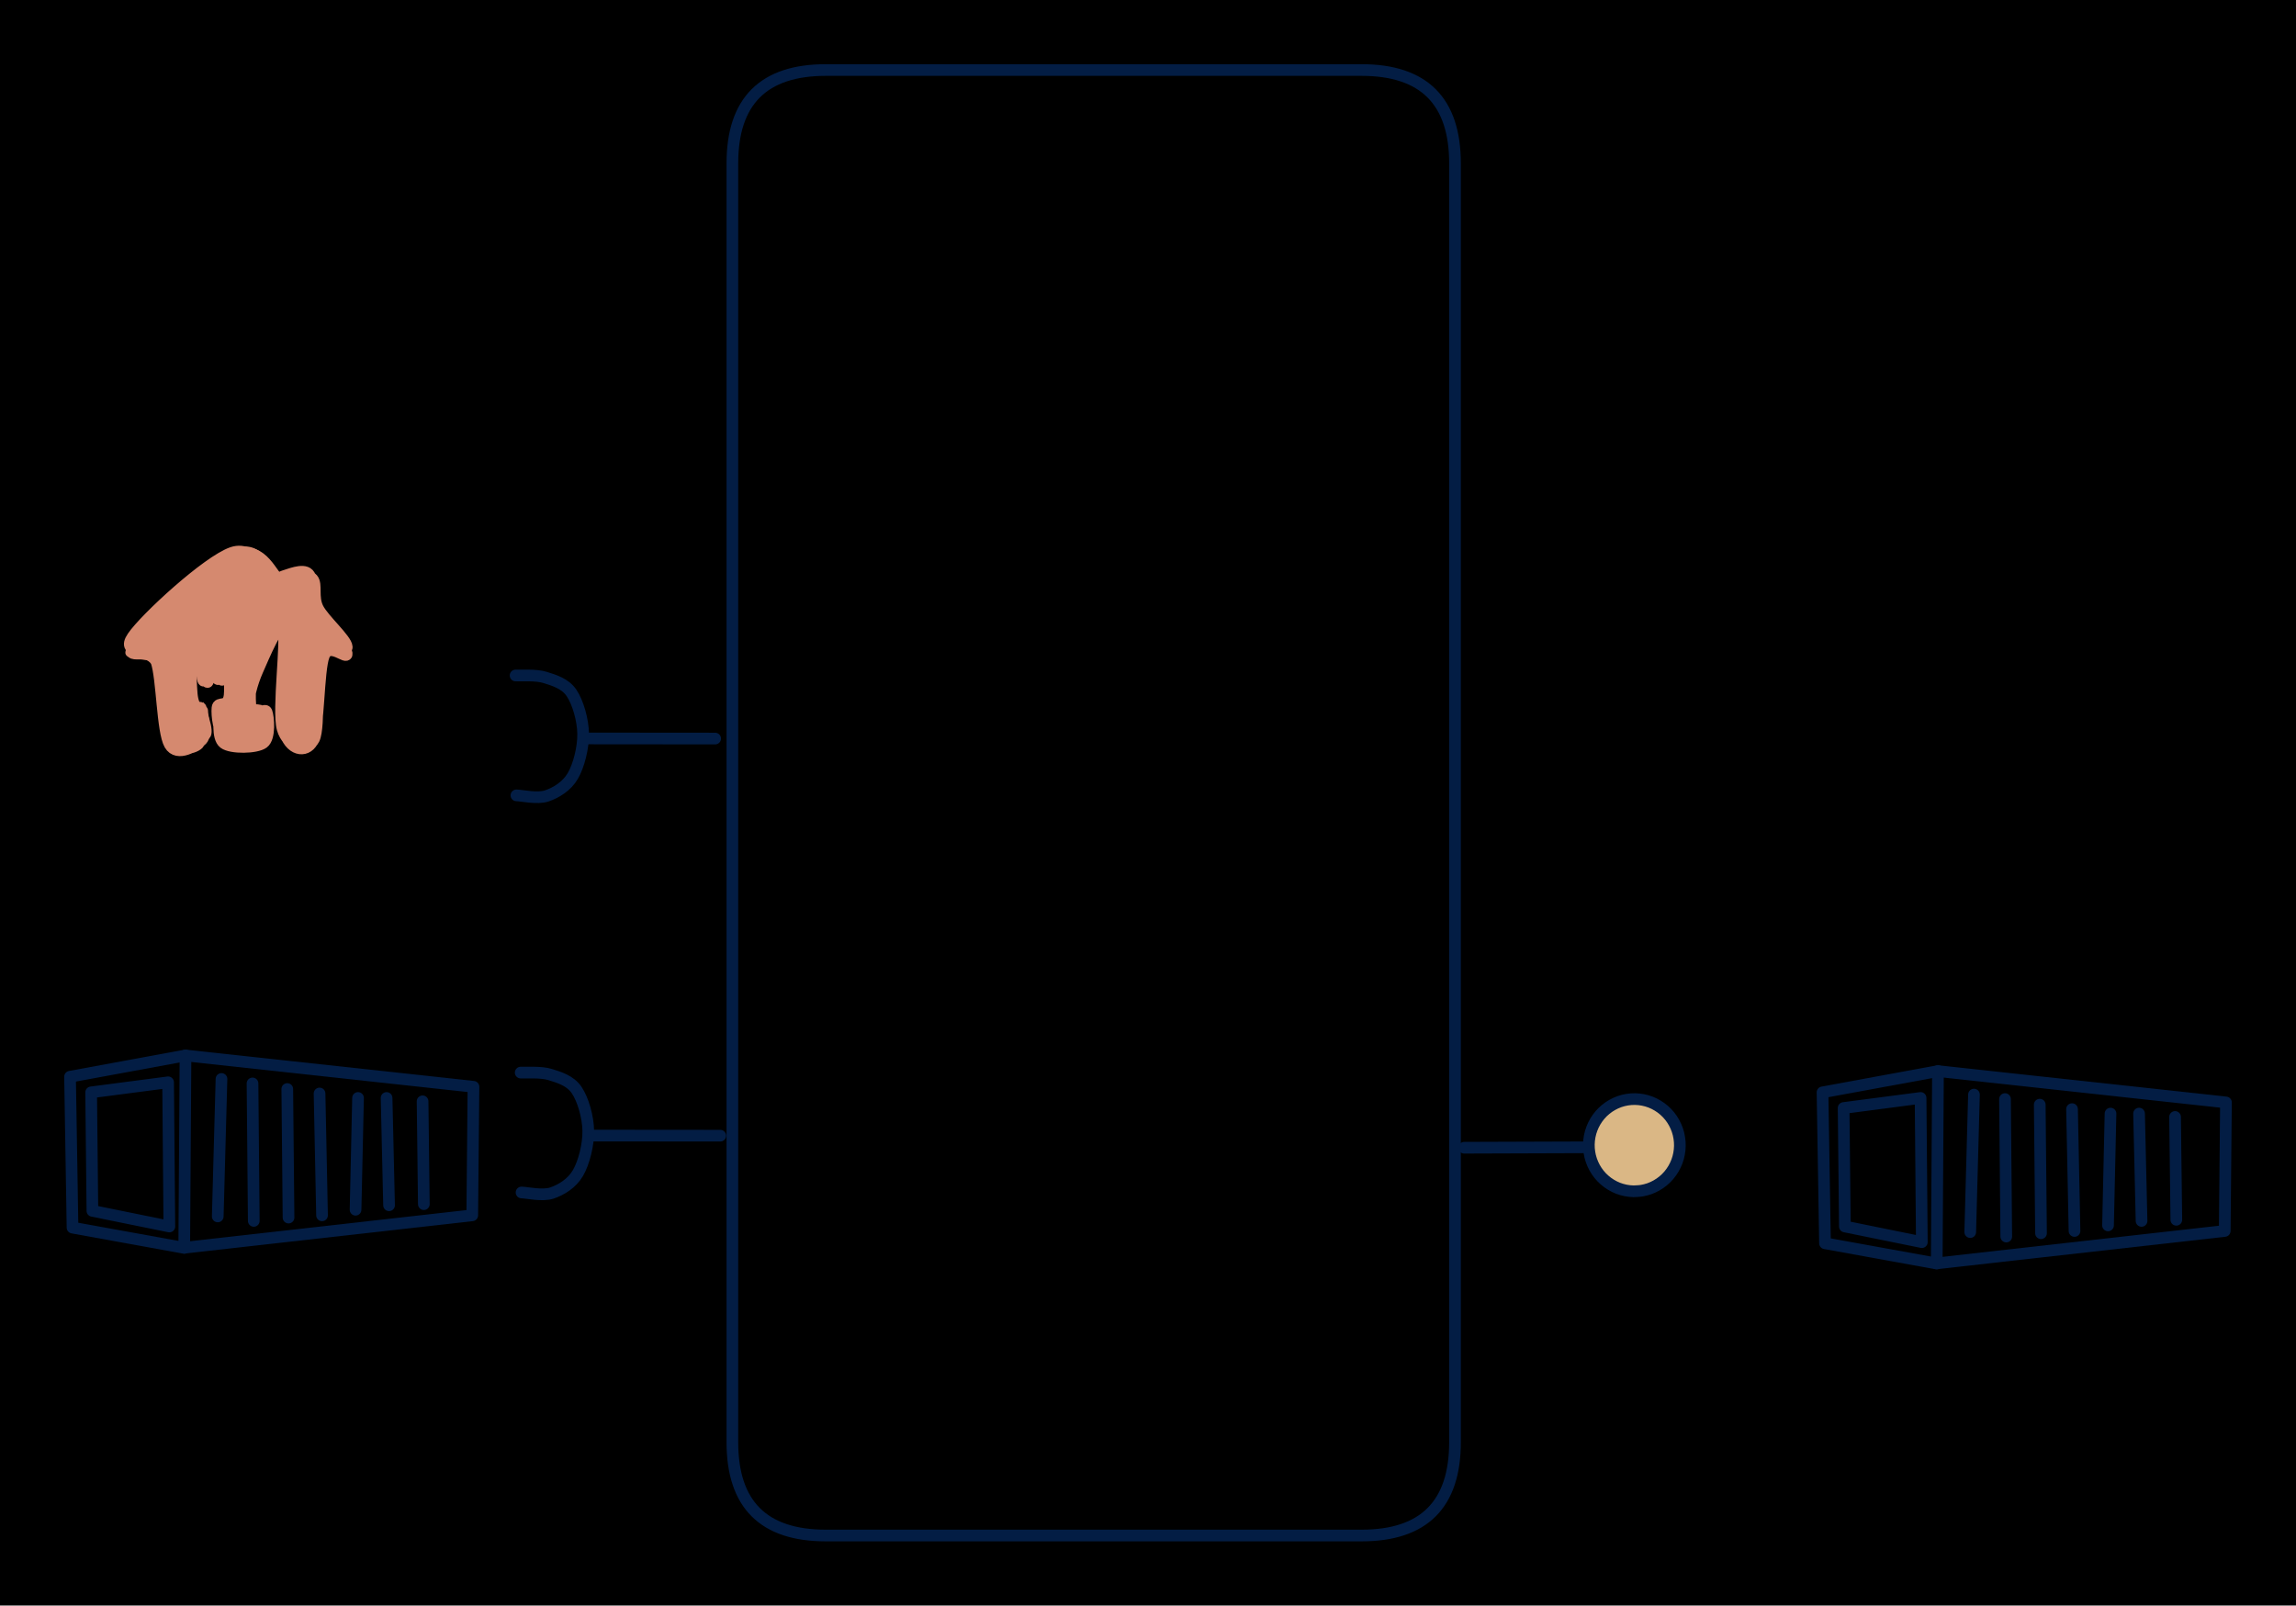
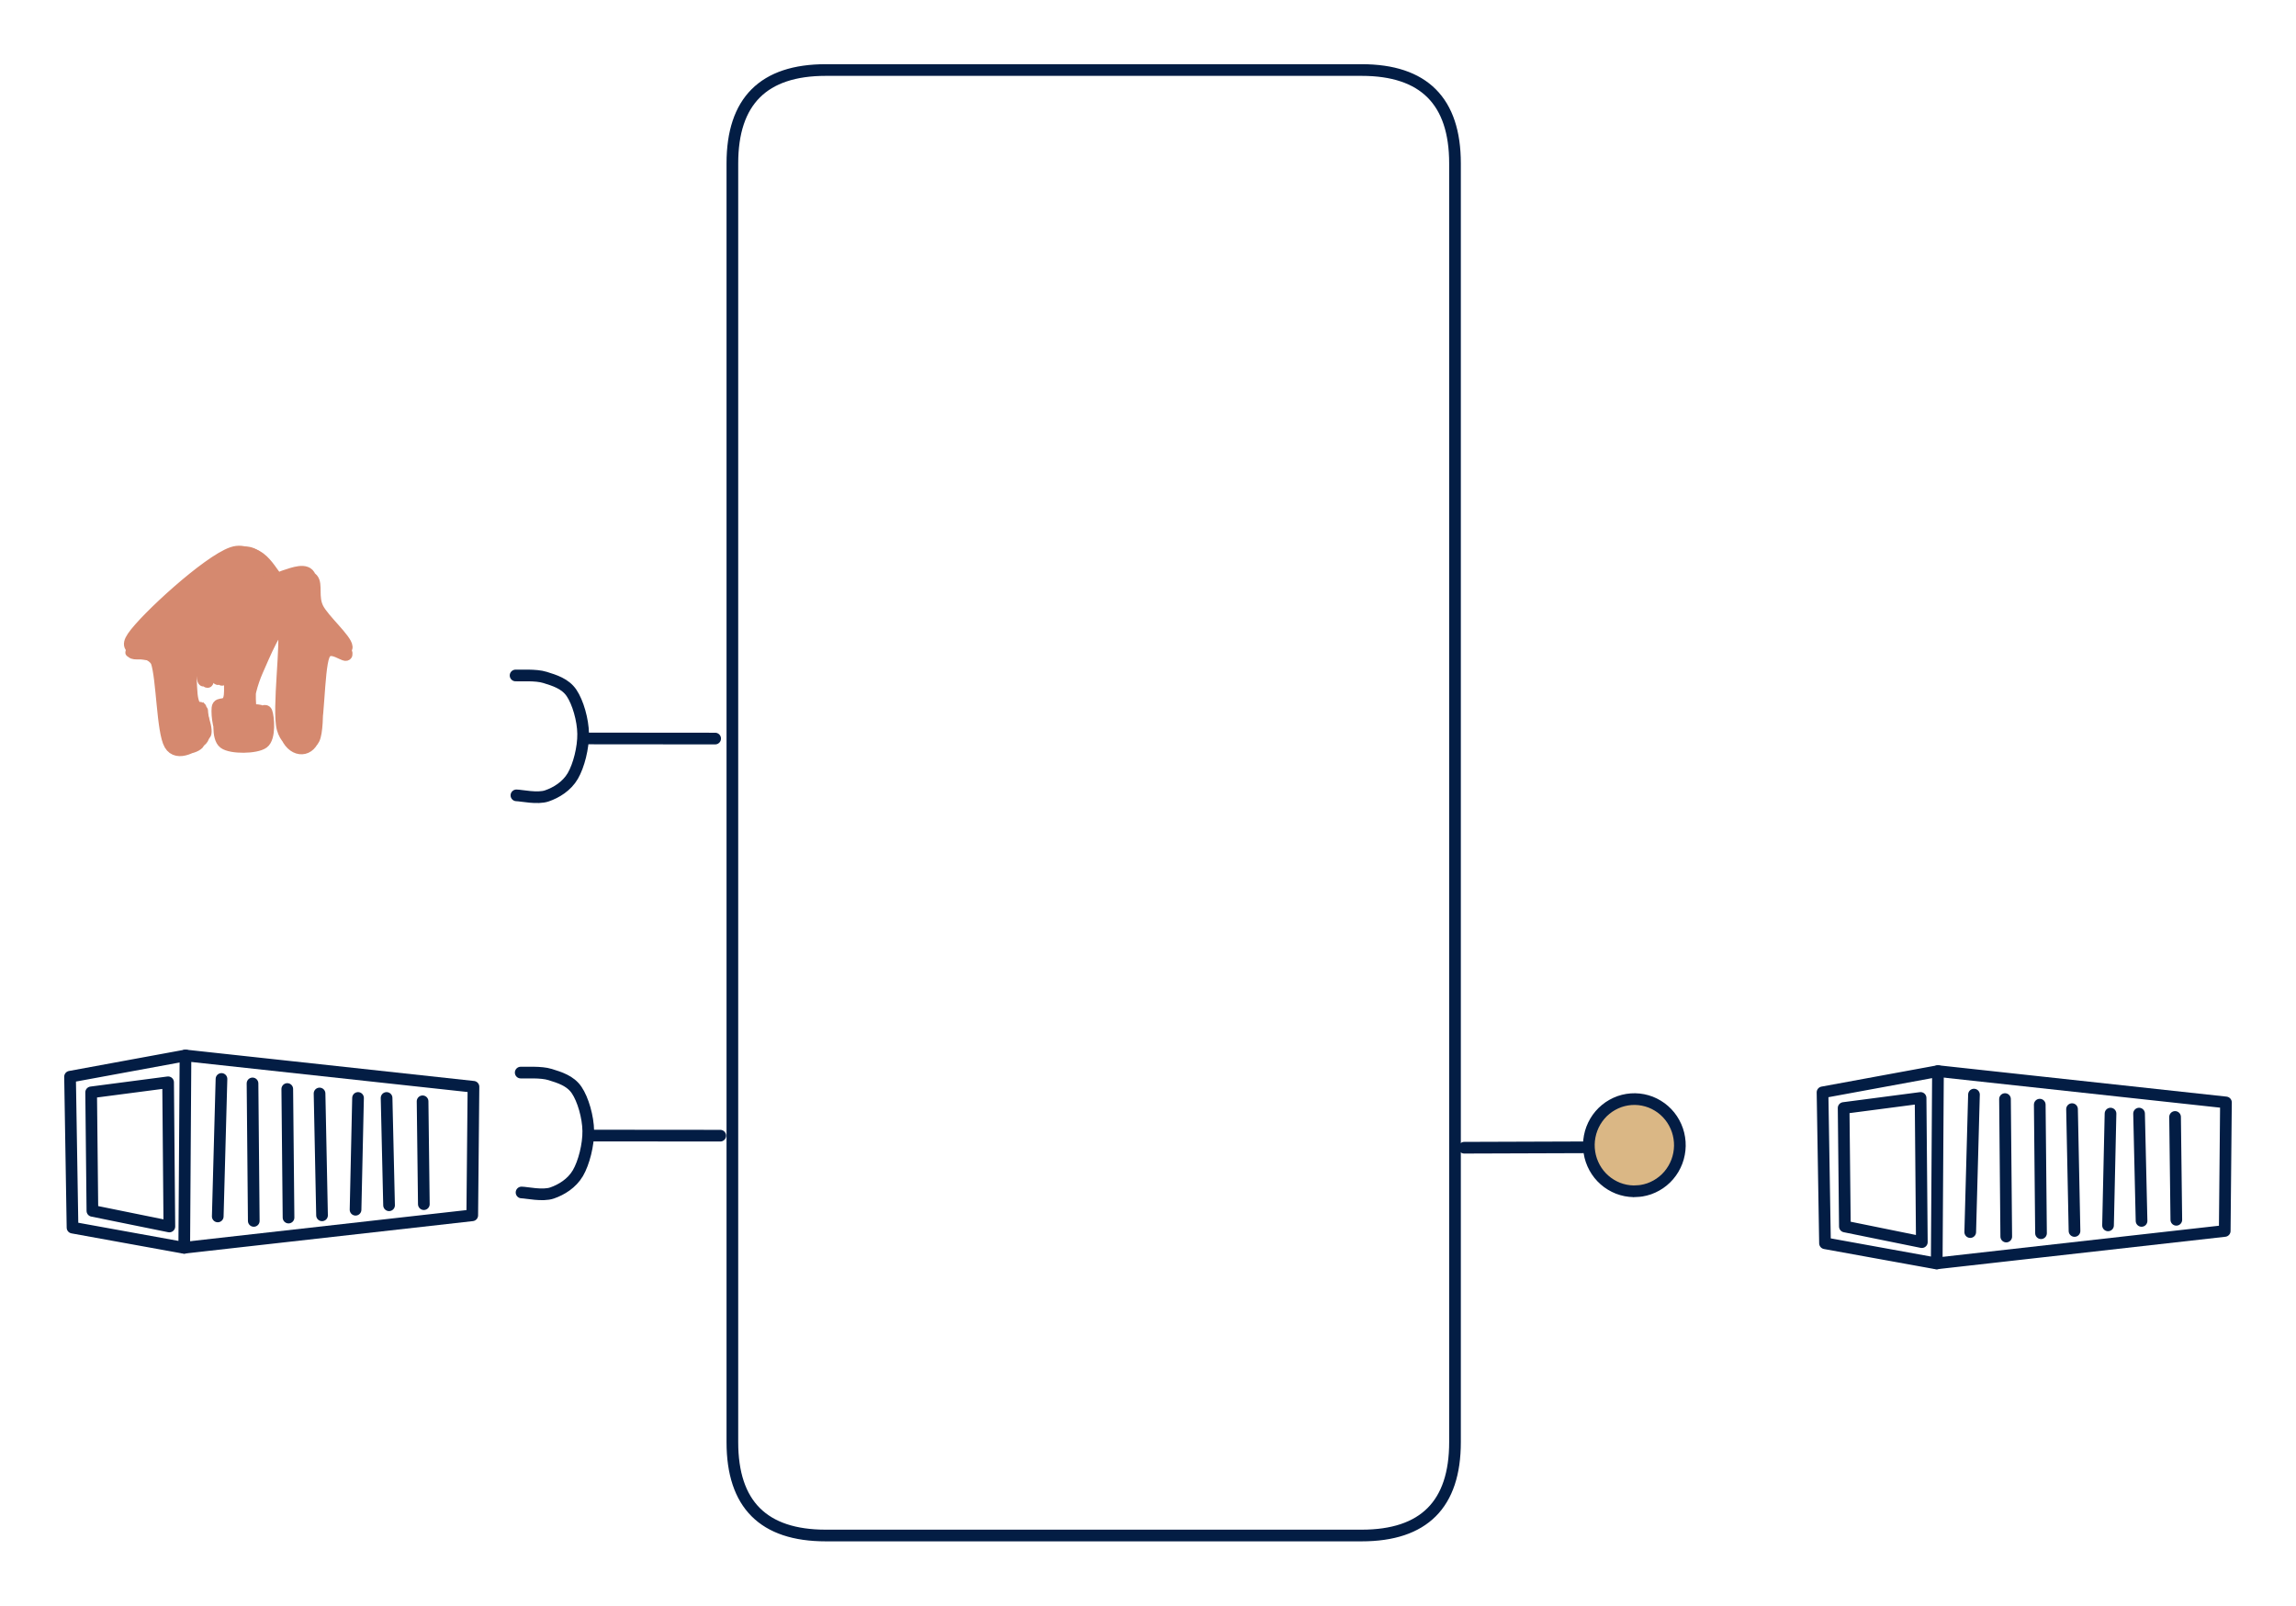
<svg xmlns="http://www.w3.org/2000/svg" version="1.1" viewBox="5800.917 618.914 786.733 550.24" width="786.733" height="550.24">
-   <rect x="5800.917" y="618.914" width="786.733" height="550.24" fill="#000000" />
  <g stroke-linecap="round">
    <g transform="translate(5869.861 861.5411) rotate(0 12.69969 -19.54106)" fill-rule="evenodd">
      <path d="M0.69 -2.09 C1.21 -0.28, 4.98 7.61, 3.01 10.09 C1.05 12.58, -8.28 16.71, -11.08 12.8 C-13.88 8.89, -11.42 -7.72, -13.77 -13.38 C-16.12 -19.04, -29.38 -14.32, -25.17 -21.17 C-20.96 -28.02, 2.63 -50.44, 11.48 -54.47 C20.33 -58.51, 24.84 -47.19, 27.94 -45.38 C31.03 -43.56, 28.1 -43.74, 30.05 -43.59 C32 -43.44, 37.85 -46.72, 39.62 -44.48 C41.38 -42.23, 39.12 -33.98, 40.66 -30.11 C42.2 -26.24, 48.98 -23.67, 48.87 -21.24 C48.75 -18.82, 41.85 -20.66, 39.98 -15.56 C38.11 -10.45, 39.68 5.44, 37.67 9.39 C35.65 13.34, 29.32 14.84, 27.87 8.13 C26.41 1.42, 30.36 -27.52, 28.96 -30.86 C27.55 -34.2, 21.16 -17.09, 19.43 -11.9 C17.7 -6.72, 18.07 -2.25, 18.6 0.24 C19.14 2.72, 22.51 0.85, 22.64 2.99 C22.77 5.13, 22.03 11.4, 19.38 13.08 C16.74 14.75, 8.88 15.21, 6.75 13.04 C4.63 10.86, 6.09 2.38, 6.66 0.04 C7.22 -2.3, 9.8 3.83, 10.14 -1 C10.47 -5.83, 9.63 -26.96, 8.65 -28.96 C7.67 -30.95, 4.69 -13.13, 4.23 -12.98 C3.78 -12.83, 6.34 -28.11, 5.93 -28.06 C5.52 -28, 2.67 -12.85, 1.78 -12.64 C0.9 -12.43, 1.39 -28.27, 0.61 -26.81 C-0.17 -25.35, -2.81 -8.41, -2.91 -3.87 C-3.01 0.68, -0.6 -0.07, 0 0.45" stroke="none" stroke-width="0" fill="#d5896f" fill-rule="evenodd" />
      <path d="M0.34 1.01 C0.3 2.73, 2.05 8.97, 0.2 10.89 C-1.65 12.8, -8.17 16.99, -10.75 12.53 C-13.34 8.07, -13.35 -10.18, -15.32 -15.88 C-17.28 -21.58, -27.21 -15.61, -22.55 -21.66 C-17.9 -27.71, 4.35 -48.52, 12.61 -52.17 C20.87 -55.82, 24.42 -44.74, 27 -43.56 C29.59 -42.39, 26.51 -44.72, 28.13 -45.11 C29.75 -45.5, 34.83 -47.88, 36.73 -45.91 C38.64 -43.94, 37.4 -37.8, 39.59 -33.27 C41.77 -28.75, 49.44 -21.31, 49.84 -18.74 C50.25 -16.17, 43.97 -22.9, 42.02 -17.88 C40.06 -12.86, 40.37 7.11, 38.12 11.37 C35.87 15.63, 30.19 14.52, 28.53 7.67 C26.88 0.81, 29.91 -26.12, 28.17 -29.74 C26.44 -33.37, 19.94 -19.33, 18.12 -14.08 C16.29 -8.83, 16.54 -0.81, 17.25 1.76 C17.96 4.34, 21.73 -0.34, 22.39 1.36 C23.06 3.05, 23.68 10.18, 21.25 11.96 C18.82 13.74, 10.26 13.87, 7.82 12.03 C5.38 10.19, 6.27 3.37, 6.59 0.89 C6.91 -1.59, 9.35 1.83, 9.74 -2.85 C10.12 -7.53, 9.31 -26.04, 8.89 -27.17 C8.46 -28.29, 7.99 -9.61, 7.19 -9.62 C6.4 -9.63, 5.17 -27.28, 4.11 -27.23 C3.05 -27.18, 1.72 -9.13, 0.83 -9.34 C-0.07 -9.54, -0.41 -29.48, -1.27 -28.46 C-2.13 -27.45, -4.53 -8.01, -4.35 -3.26 C-4.16 1.49, -0.96 -0.56, -0.17 0.02 M-0.95 0.5 C-1.23 2.35, 0.67 10.59, -1.01 12.28 C-2.69 13.96, -8.7 15.18, -11.03 10.6 C-13.37 6.02, -12.96 -9.38, -15.03 -15.21 C-17.1 -21.03, -27.75 -18.02, -23.47 -24.35 C-19.19 -30.68, 2.2 -50.32, 10.63 -53.19 C19.07 -56.06, 23.83 -42.9, 27.14 -41.57 C30.44 -40.24, 28.62 -44.77, 30.46 -45.2 C32.29 -45.63, 36.54 -46.01, 38.13 -44.17 C39.72 -42.32, 38.02 -38.01, 39.98 -34.14 C41.93 -30.27, 49.72 -23.51, 49.87 -20.93 C50.02 -18.36, 42.74 -23.98, 40.86 -18.71 C38.99 -13.45, 40.79 6.35, 38.63 10.66 C36.46 14.96, 29.64 13.39, 27.88 7.09 C26.12 0.8, 29.5 -23.79, 28.07 -27.11 C26.63 -30.43, 21.24 -17.25, 19.27 -12.83 C17.31 -8.41, 15.97 -3.03, 16.26 -0.59 C16.54 1.85, 20.39 -0.31, 20.97 1.82 C21.54 3.96, 21.82 10.75, 19.72 12.2 C17.61 13.65, 10.7 12.56, 8.35 10.52 C5.99 8.49, 5.34 2.46, 5.57 0 C5.8 -2.47, 9.2 0.35, 9.74 -4.3 C10.28 -8.94, 9.47 -26.95, 8.8 -27.88 C8.14 -28.81, 6.84 -10.06, 5.77 -9.88 C4.69 -9.69, 2.94 -26.93, 2.33 -26.77 C1.73 -26.6, 3.04 -8.49, 2.12 -8.89 C1.2 -9.3, -2.28 -29.89, -3.18 -29.19 C-4.07 -28.49, -3.74 -9.83, -3.24 -4.7 C-2.74 0.43, -0.46 0.99, -0.15 1.59" stroke="#d5896f" stroke-width="4" fill="none" />
    </g>
  </g>
  <g stroke-linecap="round">
    <g transform="translate(5832.148 993.2821) rotate(0 13.39865 21.26245)">
      <path d="M0 0 C0.11 10.48, 0.22 20.96, 0.43 40.61 M0 0 C0.17 15.96, 0.33 31.92, 0.43 40.61 M0.43 40.61 C5.85 41.71, 11.27 42.82, 26.8 45.97 M0.43 40.61 C6.62 41.87, 12.81 43.13, 26.8 45.97 M26.8 45.97 C26.66 30.17, 26.53 14.37, 26.37 -3.45 M26.8 45.97 C26.67 31.23, 26.54 16.49, 26.37 -3.45 M26.37 -3.45 C18.73 -2.45, 11.09 -1.45, 0 0 M26.37 -3.45 C15.97 -2.09, 5.57 -0.73, 0 0" stroke="#031d44" stroke-width="4" fill="none" />
    </g>
  </g>
  <g stroke-linecap="round">
    <g transform="translate(5824.917 987.9186) rotate(0 19.77896 25.68963)">
      <path d="M0 0 C0.32 19.52, 0.64 39.04, 0.85 51.72 M0 0 C0.26 15.73, 0.52 31.46, 0.85 51.72 M0.85 51.72 C10.04 53.39, 19.24 55.05, 39.13 58.66 M0.85 51.72 C12.99 53.92, 25.14 56.12, 39.13 58.66 M39.13 58.66 C39.28 36.14, 39.42 13.63, 39.56 -7.28 M39.13 58.66 C39.28 36.04, 39.42 13.43, 39.56 -7.28 M39.56 -7.28 C23.93 -4.4, 8.31 -1.53, 0 0 M39.56 -7.28 C29.5 -5.43, 19.43 -3.58, 0 0" stroke="#031d44" stroke-width="4" fill="none" />
    </g>
  </g>
  <g stroke-linecap="round">
    <g transform="translate(5864.475 980.6395) rotate(0 49.12839 32.94722)">
      <path d="M0 0 C30.21 3.28, 60.42 6.57, 98.68 10.73 M0 0 C24.57 2.67, 49.14 5.34, 98.68 10.73 M98.68 10.73 C98.57 21.91, 98.47 33.09, 98.26 54.78 M98.68 10.73 C98.58 21.29, 98.48 31.85, 98.26 54.78 M98.26 54.78 C70.87 57.87, 43.48 60.95, -0.43 65.89 M98.26 54.78 C64.17 58.62, 30.08 62.46, -0.43 65.89" stroke="#031d44" stroke-width="4" fill="none" />
    </g>
  </g>
  <g stroke-linecap="round">
    <g transform="translate(5876.81 988.6848) rotate(0 -0.6380311 23.56109)">
      <path d="M0 0 C-0.49 18.27, -0.99 36.55, -1.28 47.12 M0 0 C-0.43 16.03, -0.87 32.06, -1.28 47.12" stroke="#031d44" stroke-width="4" fill="none" />
    </g>
  </g>
  <g stroke-linecap="round">
    <g transform="translate(5887.444 990.2172) rotate(0 0.212677 23.56109)">
      <path d="M0 0 C0.15 16.13, 0.29 32.26, 0.43 47.12 M0 0 C0.09 10.15, 0.18 20.3, 0.43 47.12" stroke="#031d44" stroke-width="4" fill="none" />
    </g>
  </g>
  <g stroke-linecap="round">
    <g transform="translate(5899.354 992.1328) rotate(0 0.212677 22.02866)">
      <path d="M0 0 C0.09 9.66, 0.19 19.32, 0.43 44.06 M0 0 C0.1 10.34, 0.2 20.67, 0.43 44.06" stroke="#031d44" stroke-width="4" fill="none" />
    </g>
  </g>
  <g stroke-linecap="round">
    <g transform="translate(5910.413 993.6652) rotate(0 0.4253541 20.87934)">
      <path d="M0 0 C0.21 10.48, 0.43 20.97, 0.85 41.76 M0 0 C0.32 15.71, 0.64 31.43, 0.85 41.76" stroke="#031d44" stroke-width="4" fill="none" />
    </g>
  </g>
  <g stroke-linecap="round">
    <g transform="translate(5923.599 995.1976) rotate(0 -0.4253541 19.15536)">
      <path d="M0 0 C-0.17 7.88, -0.35 15.76, -0.85 38.31 M0 0 C-0.2 9, -0.4 18, -0.85 38.31" stroke="#031d44" stroke-width="4" fill="none" />
    </g>
  </g>
  <g stroke-linecap="round">
    <g transform="translate(5933.382 995.1976) rotate(0 0.4253541 18.38914)">
      <path d="M0 0 C0.2 8.83, 0.41 17.66, 0.85 36.78 M0 0 C0.27 11.67, 0.54 23.33, 0.85 36.78" stroke="#031d44" stroke-width="4" fill="none" />
    </g>
  </g>
  <g stroke-linecap="round">
    <g transform="translate(5945.717 996.3469) rotate(0 0.212677 17.62293)">
      <path d="M0 0 C0.11 8.94, 0.22 17.89, 0.43 35.25 M0 0 C0.1 8.45, 0.2 16.9, 0.43 35.25" stroke="#031d44" stroke-width="4" fill="none" />
    </g>
  </g>
  <g stroke-linecap="round" transform="translate(6051.868 642.9141) rotate(0 123.8051 251.1225)">
    <path d="M32 0 C95.22 0, 158.43 0, 215.61 0 M32 0 C86.98 0, 141.95 0, 215.61 0 M215.61 0 C236.94 0, 247.61 10.67, 247.61 32 M215.61 0 C236.94 0, 247.61 10.67, 247.61 32 M247.61 32 C247.61 205.11, 247.61 378.22, 247.61 470.24 M247.61 32 C247.61 143.47, 247.61 254.94, 247.61 470.24 M247.61 470.24 C247.61 491.58, 236.94 502.24, 215.61 502.24 M247.61 470.24 C247.61 491.58, 236.94 502.24, 215.61 502.24 M215.61 502.24 C148.36 502.24, 81.12 502.24, 32 502.24 M215.61 502.24 C178.72 502.24, 141.83 502.24, 32 502.24 M32 502.24 C10.67 502.24, 0 491.58, 0 470.24 M32 502.24 C10.67 502.24, 0 491.58, 0 470.24 M0 470.24 C0 339.55, 0 208.85, 0 32 M0 470.24 C0 306.12, 0 141.99, 0 32 M0 32 C0 10.67, 10.67 0, 32 0 M0 32 C0 10.67, 10.67 0, 32 0" stroke="#031d44" stroke-width="4" fill="none" />
  </g>
  <g stroke-linecap="round">
    <g transform="translate(5969.032 859.7059) rotate(269.5993 20.20242 11.50673)">
      <path d="M0 0 C-0.04 1.74, -1.34 7.21, -0.25 10.44 C0.83 13.66, 2.98 17.27, 6.52 19.37 C10.05 21.46, 16.21 23.05, 20.95 23.01 C25.69 22.98, 31.74 21.29, 34.97 19.13 C38.2 16.98, 39.33 13.27, 40.35 10.08 C41.37 6.89, 40.97 1.68, 41.09 0 M0 0 C-0.04 1.74, -1.34 7.21, -0.25 10.44 C0.83 13.66, 2.98 17.27, 6.52 19.37 C10.05 21.46, 16.21 23.05, 20.95 23.01 C25.69 22.98, 31.74 21.29, 34.97 19.13 C38.2 16.98, 39.33 13.27, 40.35 10.08 C41.37 6.89, 40.97 1.68, 41.09 0" stroke="#031d44" stroke-width="4" fill="none" />
    </g>
  </g>
  <g stroke-linecap="round">
    <g transform="translate(6023.938 849.8141) rotate(269.5993 -0.1761756 22.19813)">
      <path d="M0 0 C-0.06 7.4, -0.29 37, -0.35 44.4 M0 0 C-0.06 7.4, -0.29 37, -0.35 44.4" stroke="#031d44" stroke-width="4" fill="none" />
    </g>
  </g>
  <g stroke-linecap="round">
    <g transform="translate(5970.788 995.8037) rotate(269.5993 20.20242 11.50673)">
      <path d="M0 0 C-0.04 1.74, -1.34 7.21, -0.25 10.44 C0.83 13.66, 2.98 17.27, 6.52 19.37 C10.05 21.46, 16.21 23.05, 20.95 23.01 C25.69 22.98, 31.74 21.29, 34.97 19.13 C38.2 16.98, 39.33 13.27, 40.35 10.08 C41.37 6.89, 40.97 1.68, 41.09 0 M0 0 C-0.04 1.74, -1.34 7.21, -0.25 10.44 C0.83 13.66, 2.98 17.27, 6.52 19.37 C10.05 21.46, 16.21 23.05, 20.95 23.01 C25.69 22.98, 31.74 21.29, 34.97 19.13 C38.2 16.98, 39.33 13.27, 40.35 10.08 C41.37 6.89, 40.97 1.68, 41.09 0" stroke="#031d44" stroke-width="4" fill="none" />
    </g>
  </g>
  <g stroke-linecap="round">
    <g transform="translate(6025.694 985.9119) rotate(269.5993 -0.1761756 22.19813)">
      <path d="M0 0 C-0.06 7.4, -0.29 37, -0.35 44.4 M0 0 C-0.06 7.4, -0.29 37, -0.35 44.4" stroke="#031d44" stroke-width="4" fill="none" />
    </g>
  </g>
  <g stroke-linecap="round">
    <g transform="translate(6322.546 991.8711) rotate(90.96151 0.4103828 20.31395)">
      <path d="M0 0 C0.14 6.77, 0.68 33.86, 0.82 40.63 M0 0 C0.14 6.77, 0.68 33.86, 0.82 40.63" stroke="#031d44" stroke-width="4" fill="none" />
    </g>
  </g>
  <g stroke-linecap="round" transform="translate(6345.136 995.7914) rotate(90.96151 15.79974 15.59455)">
    <path d="M31.6 15.59 C31.6 16.5, 31.52 17.41, 31.36 18.3 C31.2 19.19, 30.96 20.08, 30.65 20.93 C30.33 21.78, 29.94 22.61, 29.48 23.39 C29.03 24.17, 28.49 24.93, 27.9 25.62 C27.32 26.31, 26.66 26.96, 25.96 27.54 C25.26 28.12, 24.49 28.65, 23.7 29.1 C22.91 29.55, 22.06 29.94, 21.2 30.25 C20.34 30.56, 19.44 30.8, 18.54 30.95 C17.64 31.11, 16.71 31.19, 15.8 31.19 C14.89 31.19, 13.96 31.11, 13.06 30.95 C12.16 30.8, 11.26 30.56, 10.4 30.25 C9.54 29.94, 8.69 29.55, 7.9 29.1 C7.11 28.65, 6.34 28.12, 5.64 27.54 C4.94 26.96, 4.28 26.31, 3.7 25.62 C3.11 24.93, 2.57 24.17, 2.12 23.39 C1.66 22.61, 1.27 21.78, 0.95 20.93 C0.64 20.08, 0.4 19.19, 0.24 18.3 C0.08 17.41, 0 16.5, 0 15.59 C0 14.69, 0.08 13.78, 0.24 12.89 C0.4 12, 0.64 11.11, 0.95 10.26 C1.27 9.41, 1.66 8.58, 2.12 7.8 C2.57 7.02, 3.11 6.26, 3.7 5.57 C4.28 4.88, 4.94 4.23, 5.64 3.65 C6.34 3.07, 7.11 2.54, 7.9 2.09 C8.69 1.64, 9.54 1.25, 10.4 0.94 C11.26 0.63, 12.16 0.39, 13.06 0.24 C13.96 0.08, 14.89 0, 15.8 0 C16.71 0, 17.64 0.08, 18.54 0.24 C19.44 0.39, 20.34 0.63, 21.2 0.94 C22.06 1.25, 22.91 1.64, 23.7 2.09 C24.49 2.54, 25.26 3.07, 25.96 3.65 C26.66 4.23, 27.32 4.88, 27.9 5.57 C28.49 6.26, 29.03 7.02, 29.48 7.8 C29.94 8.58, 30.33 9.41, 30.65 10.26 C30.96 11.11, 31.2 12, 31.36 12.89 C31.52 13.78, 31.56 15.14, 31.6 15.59 C31.64 16.05, 31.64 15.14, 31.6 15.59" stroke="none" stroke-width="0" fill="#dab785" />
    <path d="M31.6 15.59 C31.6 16.5, 31.52 17.41, 31.36 18.3 C31.2 19.19, 30.96 20.08, 30.65 20.93 C30.33 21.78, 29.94 22.61, 29.48 23.39 C29.03 24.17, 28.49 24.93, 27.9 25.62 C27.32 26.31, 26.66 26.96, 25.96 27.54 C25.26 28.12, 24.49 28.65, 23.7 29.1 C22.91 29.55, 22.06 29.94, 21.2 30.25 C20.34 30.56, 19.44 30.8, 18.54 30.95 C17.64 31.11, 16.71 31.19, 15.8 31.19 C14.89 31.19, 13.96 31.11, 13.06 30.95 C12.16 30.8, 11.26 30.56, 10.4 30.25 C9.54 29.94, 8.69 29.55, 7.9 29.1 C7.11 28.65, 6.34 28.12, 5.64 27.54 C4.94 26.96, 4.28 26.31, 3.7 25.62 C3.11 24.93, 2.57 24.17, 2.12 23.39 C1.66 22.61, 1.27 21.78, 0.95 20.93 C0.64 20.08, 0.4 19.19, 0.24 18.3 C0.08 17.41, 0 16.5, 0 15.59 C0 14.69, 0.08 13.78, 0.24 12.89 C0.4 12, 0.64 11.11, 0.95 10.26 C1.27 9.41, 1.66 8.58, 2.12 7.8 C2.57 7.02, 3.11 6.26, 3.7 5.57 C4.28 4.88, 4.94 4.23, 5.64 3.65 C6.34 3.07, 7.11 2.54, 7.9 2.09 C8.69 1.64, 9.54 1.25, 10.4 0.94 C11.26 0.63, 12.16 0.39, 13.06 0.24 C13.96 0.08, 14.89 0, 15.8 0 C16.71 0, 17.64 0.08, 18.54 0.24 C19.44 0.39, 20.34 0.63, 21.2 0.94 C22.06 1.25, 22.91 1.64, 23.7 2.09 C24.49 2.54, 25.26 3.07, 25.96 3.65 C26.66 4.23, 27.32 4.88, 27.9 5.57 C28.49 6.26, 29.03 7.02, 29.48 7.8 C29.94 8.58, 30.33 9.41, 30.65 10.26 C30.96 11.11, 31.2 12, 31.36 12.89 C31.52 13.78, 31.56 15.14, 31.6 15.59 C31.64 16.05, 31.64 15.14, 31.6 15.59" stroke="#031d44" stroke-width="4" fill="none" />
  </g>
  <g stroke-linecap="round">
    <g transform="translate(6432.642 998.6424) rotate(0 13.39865 21.26245)">
      <path d="M0 0 C0.12 11.62, 0.24 23.24, 0.43 40.61 M0 0 C0.09 8.71, 0.18 17.42, 0.43 40.61 M0.43 40.61 C6.65 41.88, 12.88 43.14, 26.8 45.97 M0.43 40.61 C10.5 42.66, 20.57 44.71, 26.8 45.97 M26.8 45.97 C26.7 34.27, 26.6 22.57, 26.37 -3.45 M26.8 45.97 C26.7 35.21, 26.61 24.46, 26.37 -3.45 M26.37 -3.45 C20.78 -2.72, 15.19 -1.99, 0 0 M26.37 -3.45 C16.66 -2.18, 6.94 -0.91, 0 0" stroke="#031d44" stroke-width="4" fill="none" />
    </g>
  </g>
  <g stroke-linecap="round">
    <g transform="translate(6425.411 993.2789) rotate(0 19.77896 25.68963)">
      <path d="M0 0 C0.28 17.31, 0.57 34.61, 0.85 51.72 M0 0 C0.22 13.25, 0.44 26.5, 0.85 51.72 M0.85 51.72 C11.36 53.62, 21.87 55.53, 39.13 58.66 M0.85 51.72 C12.99 53.92, 25.13 56.12, 39.13 58.66 M39.13 58.66 C39.26 38.66, 39.39 18.67, 39.56 -7.28 M39.13 58.66 C39.3 33.03, 39.46 7.41, 39.56 -7.28 M39.56 -7.28 C29.29 -5.39, 19.02 -3.5, 0 0 M39.56 -7.28 C30.13 -5.54, 20.7 -3.81, 0 0" stroke="#031d44" stroke-width="4" fill="none" />
    </g>
  </g>
  <g stroke-linecap="round">
    <g transform="translate(6464.969 985.9998) rotate(0 49.12839 32.94722)">
      <path d="M0 0 C29.31 3.19, 58.63 6.37, 98.68 10.73 M0 0 C33.84 3.68, 67.68 7.36, 98.68 10.73 M98.68 10.73 C98.56 23.88, 98.43 37.03, 98.26 54.78 M98.68 10.73 C98.51 28.23, 98.34 45.73, 98.26 54.78 M98.26 54.78 C70.95 57.86, 43.64 60.93, -0.43 65.89 M98.26 54.78 C70.51 57.91, 42.77 61.03, -0.43 65.89" stroke="#031d44" stroke-width="4" fill="none" />
    </g>
  </g>
  <g stroke-linecap="round">
    <g transform="translate(6477.305 994.0451) rotate(0 -0.6380311 23.56109)">
      <path d="M0 0 C-0.42 15.47, -0.84 30.95, -1.28 47.12 M0 0 C-0.47 17.34, -0.94 34.69, -1.28 47.12" stroke="#031d44" stroke-width="4" fill="none" />
    </g>
  </g>
  <g stroke-linecap="round">
    <g transform="translate(6487.938 995.5775) rotate(0 0.212677 23.56109)">
      <path d="M0 0 C0.17 18.58, 0.34 37.16, 0.43 47.12 M0 0 C0.16 17.24, 0.31 34.48, 0.43 47.12" stroke="#031d44" stroke-width="4" fill="none" />
    </g>
  </g>
  <g stroke-linecap="round">
    <g transform="translate(6499.848 997.493) rotate(0 0.212677 22.02866)">
      <path d="M0 0 C0.14 14.3, 0.28 28.61, 0.43 44.06 M0 0 C0.09 9.17, 0.18 18.33, 0.43 44.06" stroke="#031d44" stroke-width="4" fill="none" />
    </g>
  </g>
  <g stroke-linecap="round">
    <g transform="translate(6510.907 999.0255) rotate(0 0.4253541 20.87934)">
      <path d="M0 0 C0.31 15.29, 0.62 30.59, 0.85 41.76 M0 0 C0.17 8.39, 0.34 16.78, 0.85 41.76" stroke="#031d44" stroke-width="4" fill="none" />
    </g>
  </g>
  <g stroke-linecap="round">
    <g transform="translate(6524.093 1000.558) rotate(0 -0.4253541 19.15536)">
      <path d="M0 0 C-0.2 9.04, -0.4 18.09, -0.85 38.31 M0 0 C-0.32 14.64, -0.65 29.27, -0.85 38.31" stroke="#031d44" stroke-width="4" fill="none" />
    </g>
  </g>
  <g stroke-linecap="round">
    <g transform="translate(6533.877 1000.558) rotate(0 0.4253541 18.38914)">
      <path d="M0 0 C0.23 10.1, 0.47 20.19, 0.85 36.78 M0 0 C0.27 11.66, 0.54 23.33, 0.85 36.78" stroke="#031d44" stroke-width="4" fill="none" />
    </g>
  </g>
  <g stroke-linecap="round">
    <g transform="translate(6546.212 1001.707) rotate(0 0.212677 17.62293)">
      <path d="M0 0 C0.13 10.52, 0.25 21.04, 0.43 35.25 M0 0 C0.17 14, 0.34 28.01, 0.43 35.25" stroke="#031d44" stroke-width="4" fill="none" />
    </g>
  </g>
</svg>
